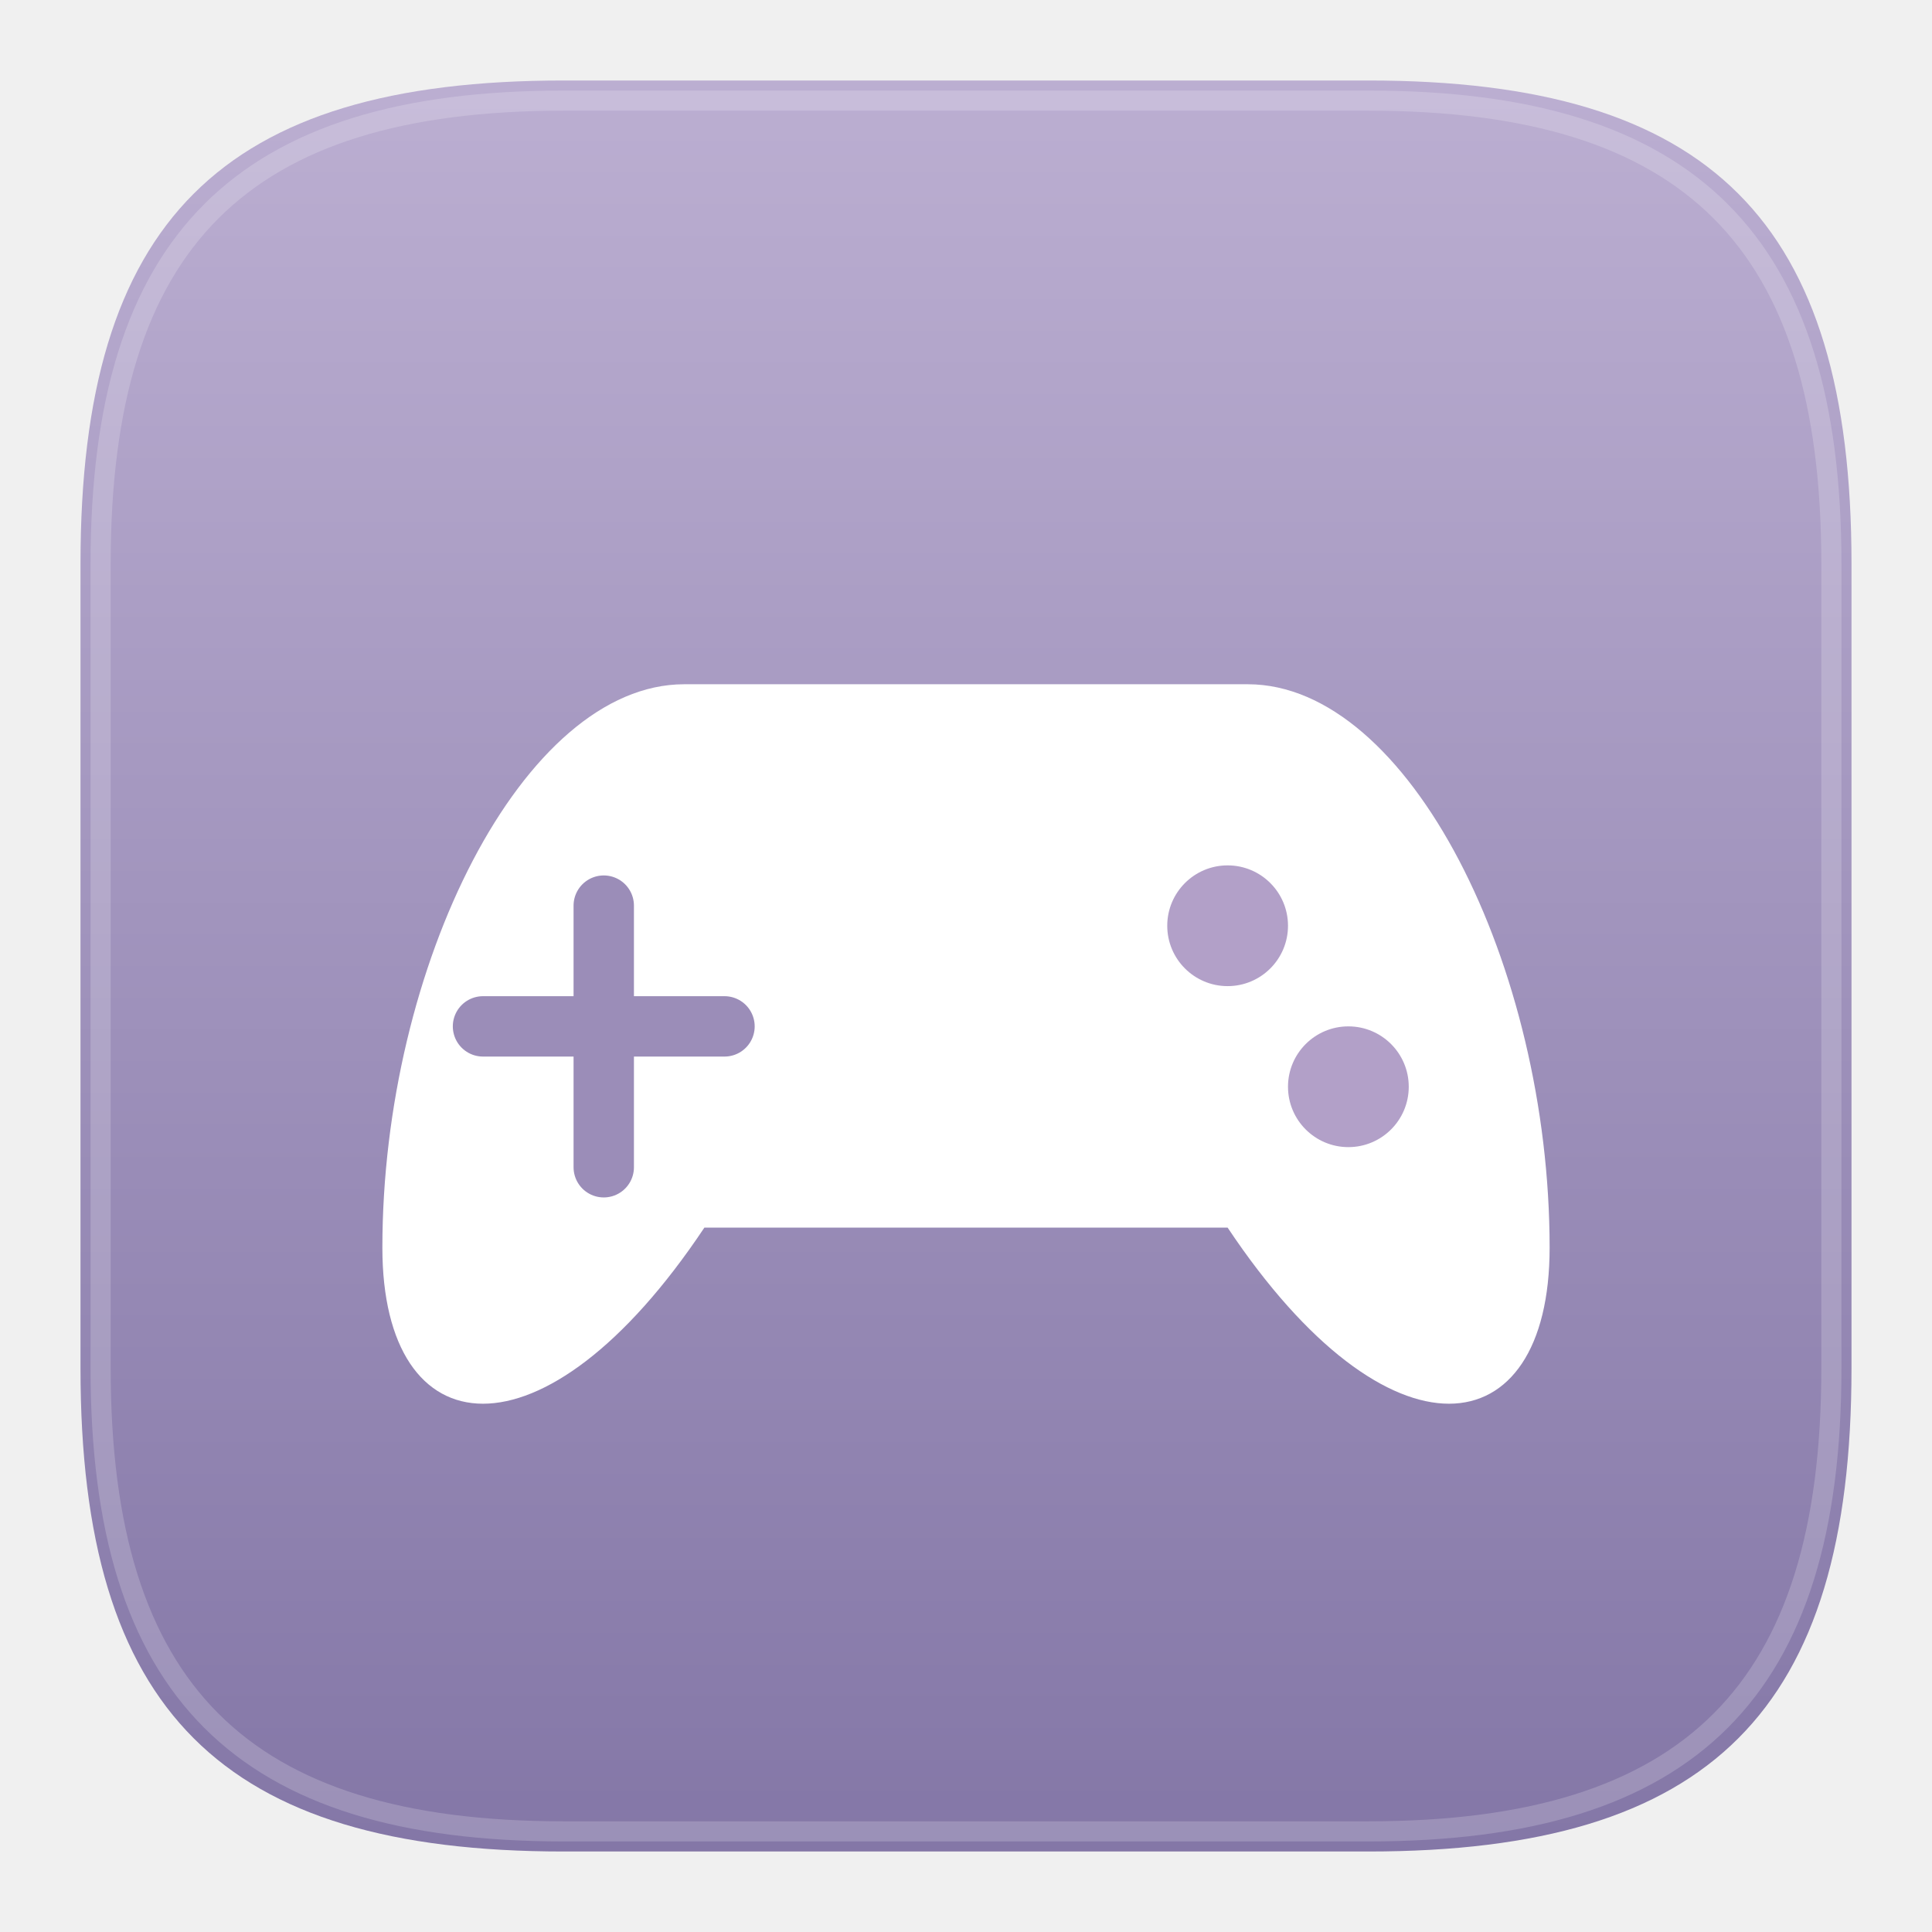
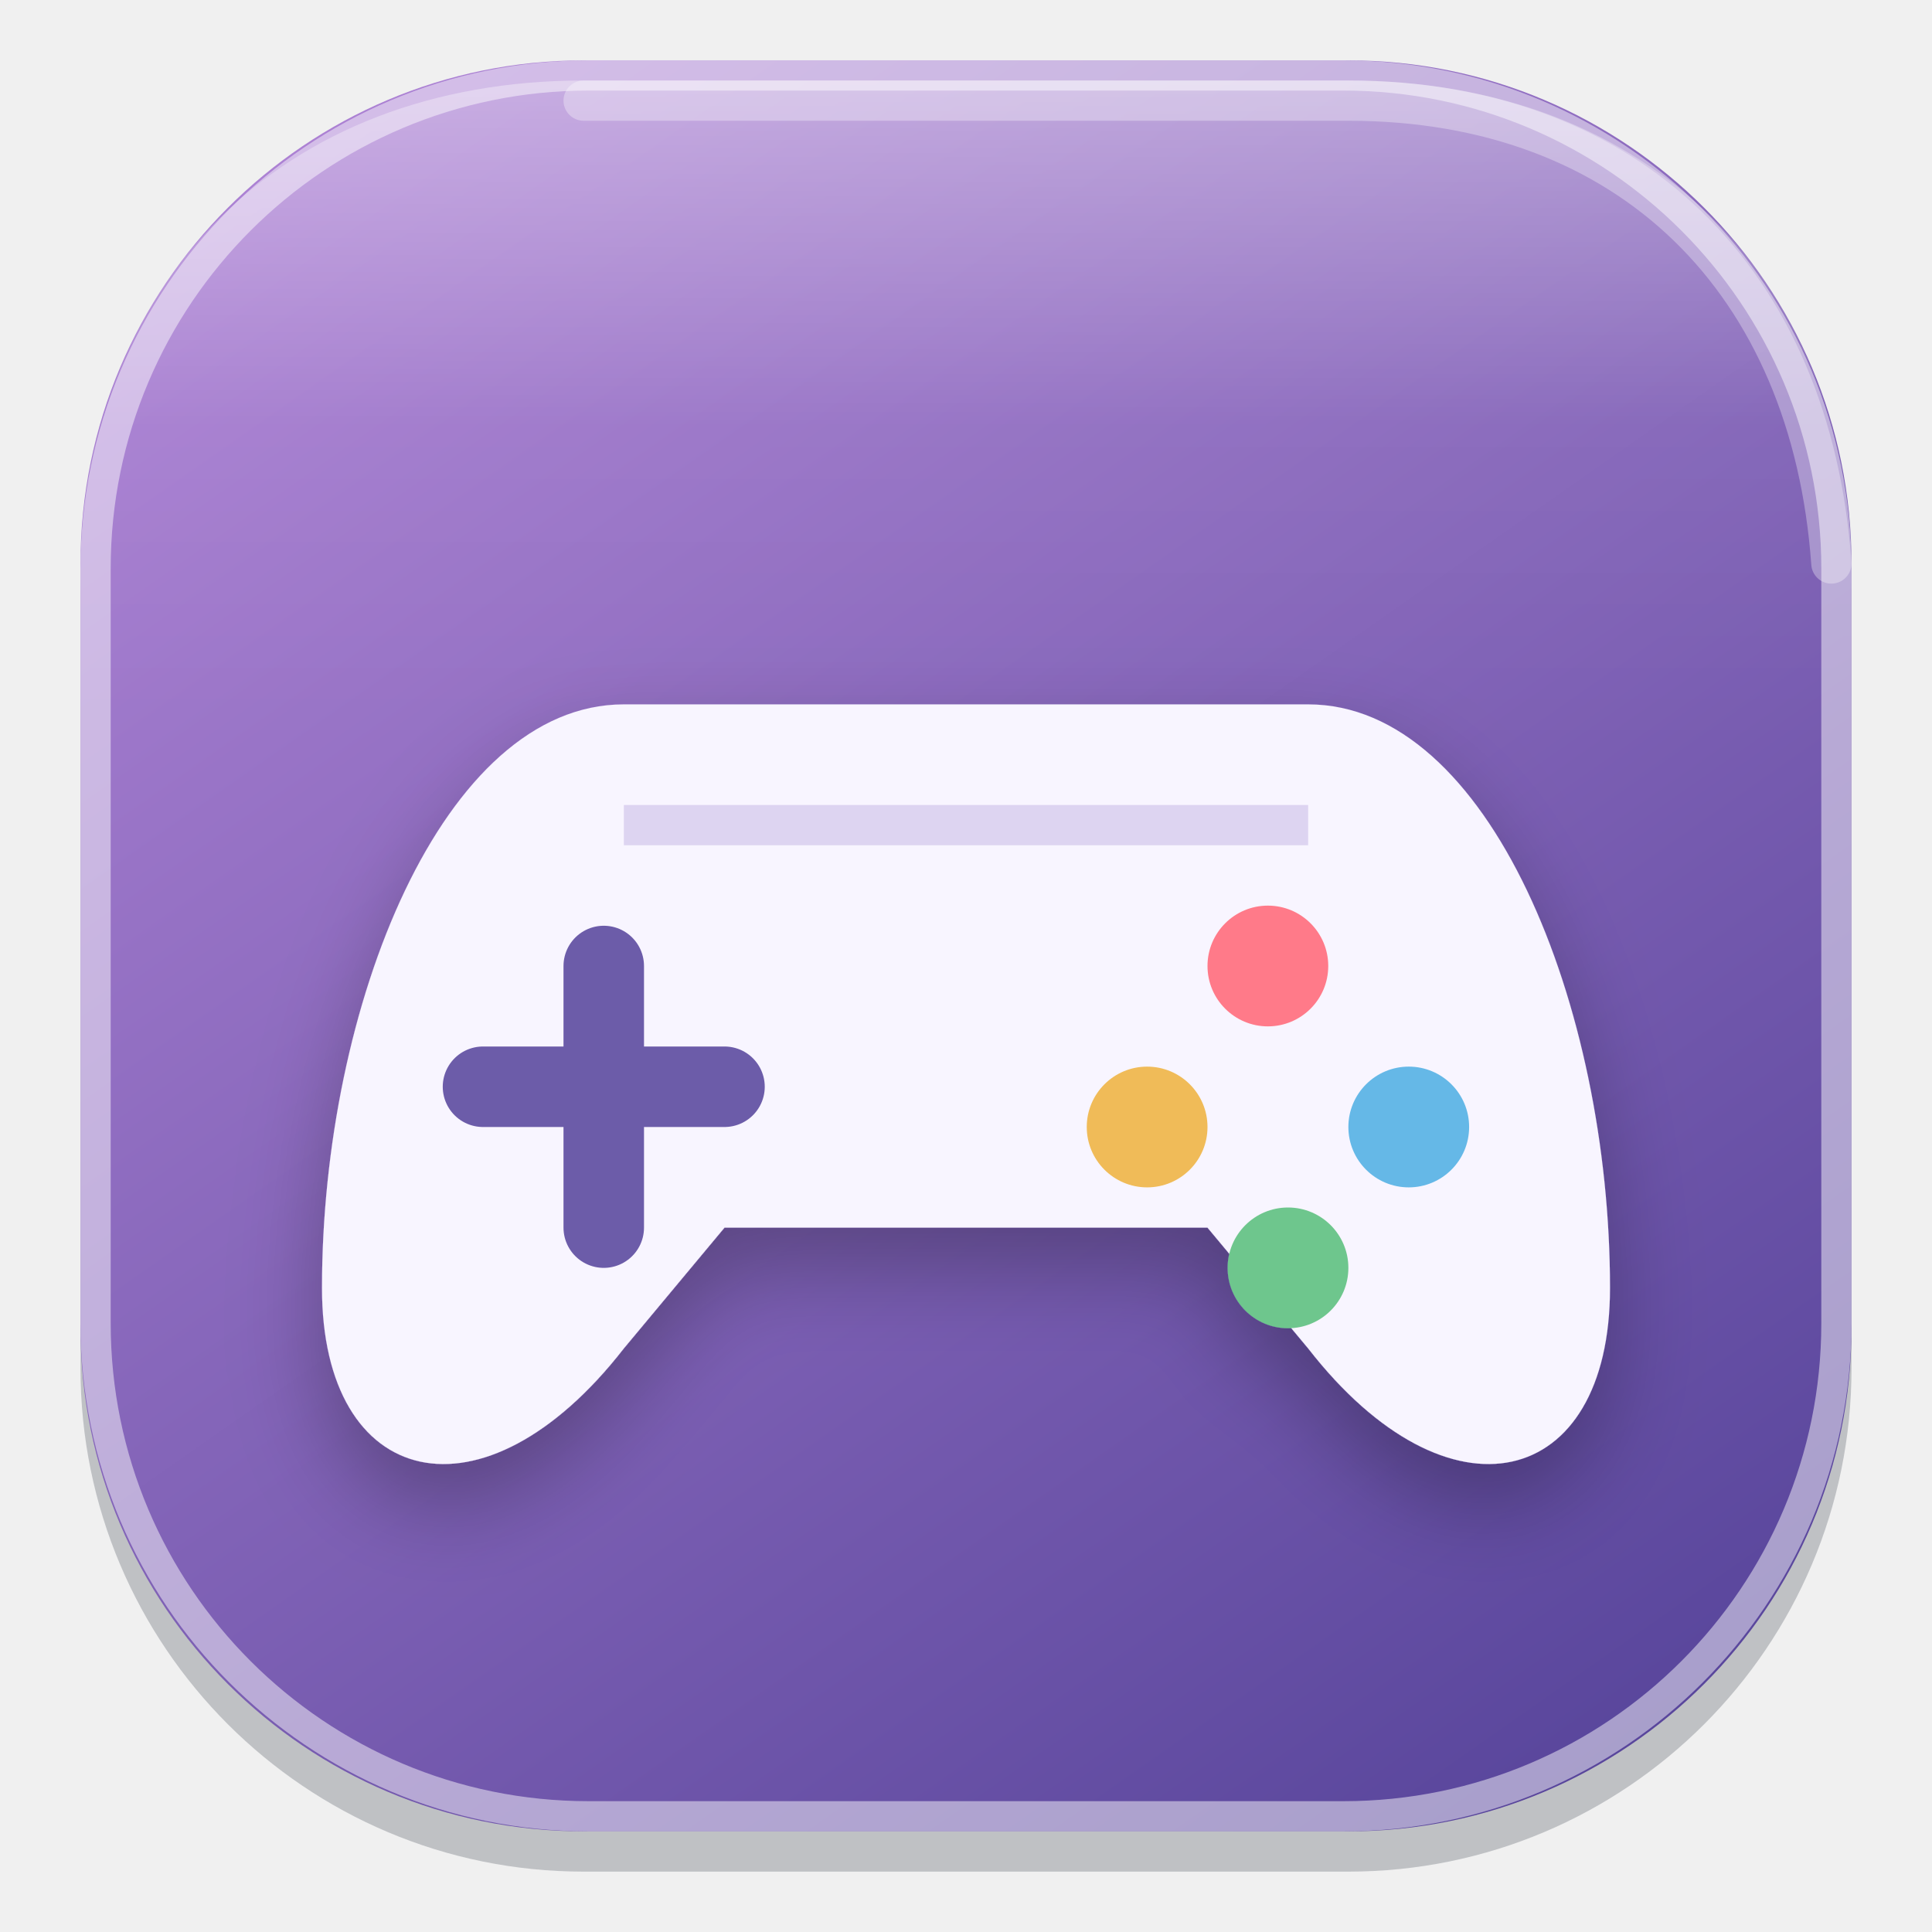
<svg xmlns="http://www.w3.org/2000/svg" viewBox="0 0 96 96" role="img" aria-label="Meridian game">
  <defs>
-     <linearGradient id="surface" x1="0" y1="0" x2="0" y2="1">
-       <stop stop-color="#bbaed1" />
-       <stop offset="1" stop-color="#8477a7" />
+     <linearGradient id="surface" x1=".12" y1="0" x2=".82" y2="1">
+       <stop stop-color="#ae83d5" />
+       <stop offset="1" stop-color="#59469c" />
    </linearGradient>
+     <linearGradient id="symbol" x1="0" y1="0" x2=".2" y2="1">
+       <stop stop-color="#fff" />
+       <stop offset="1" stop-color="#dce8fb" />
+     </linearGradient>
+     <linearGradient id="gloss" x1="0" y1="0" x2="0" y2="1">
+       <stop stop-color="#fff" stop-opacity=".36" />
+       <stop offset=".52" stop-color="#fff" stop-opacity=".04" />
+       <stop offset="1" stop-color="#fff" stop-opacity="0" />
+     </linearGradient>
+     <filter id="shadow" x="-.25" y="-.25" width="1.5" height="1.6">
+       <feGaussianBlur in="SourceAlpha" stdDeviation="2.2" />
+       <feOffset dy="2" />
+       <feComponentTransfer>
+         <feFuncA type="linear" slope=".28" />
+       </feComponentTransfer>
+       <feMerge>
+         <feMergeNode />
+         <feMergeNode in="SourceGraphic" />
+       </feMerge>
+     </filter>
  </defs>
-   <path d="M28 4H68C85 4 92 11 92 28V68C92 85 85 92 68 92H28C11 92 4 85 4 68V28C4 11 11 4 28 4Z" fill="url(#surface)" />
-   <path d="M28 5H68C84 5 91 12 91 28V68C91 84 84 91 68 91H28C12 91 5 84 5 68V28C5 12 12 5 28 5Z" fill="none" stroke="#ffffff30" />
-   <path d="M34 34h28c8 0 15 14 15 28 0 10-8 11-16-1H35c-8 12-16 11-16 1 0-14 7-28 15-28Z" fill="#fff" />
-   <path d="M30 45v13M24 51h12" stroke="#9b8db8" stroke-width="3" stroke-linecap="round" />
-   <circle cx="61" cy="46" r="3" fill="#b2a0c8" />
-   <circle cx="67" cy="54" r="3" fill="#b2a0c8" />
+   <rect x="4" y="4" width="88" height="88" rx="25" fill="#101a2b" opacity=".22" transform="translate(0 1)" />
+   <rect x="4" y="3" width="88" height="88" rx="25" fill="url(#surface)" />
+   <path d="M29 4h38c15 0 25 10 25 25v8H4v-8C4 14 14 4 29 4z" fill="url(#gloss)" />
+   <g filter="url(#shadow)">
+     <path d="M31 35h34c9 0 15 15 15 29 0 10-8 12-15 3l-5-6H36l-5 6c-7 9-15 7-15-3 0-14 6-29 15-29z" fill="#f8f5ff" />
+     <path d="M31 41h34" stroke="#ddd4f1" stroke-width="2" />
+     <path d="M30 48v13M24 54h12" stroke="#6c5ba9" stroke-width="4" stroke-linecap="round" />
+     <circle cx="63" cy="48" r="3" fill="#ff7a89" />
+     <circle cx="70" cy="56" r="3" fill="#65b8e7" />
+     <circle cx="57" cy="56" r="3" fill="#f0bb58" />
+     <circle cx="64" cy="63" r="3" fill="#6ec68d" />
+   </g>
+   <rect x="4.75" y="3.75" width="86.5" height="86.5" rx="24.5" fill="none" stroke="#fff" stroke-opacity=".48" stroke-width="1.5" />
+   <path d="M29 5h38c14 0 23 9 24 23" fill="none" stroke="#fff" stroke-opacity=".32" stroke-width="2" stroke-linecap="round" />
</svg>
